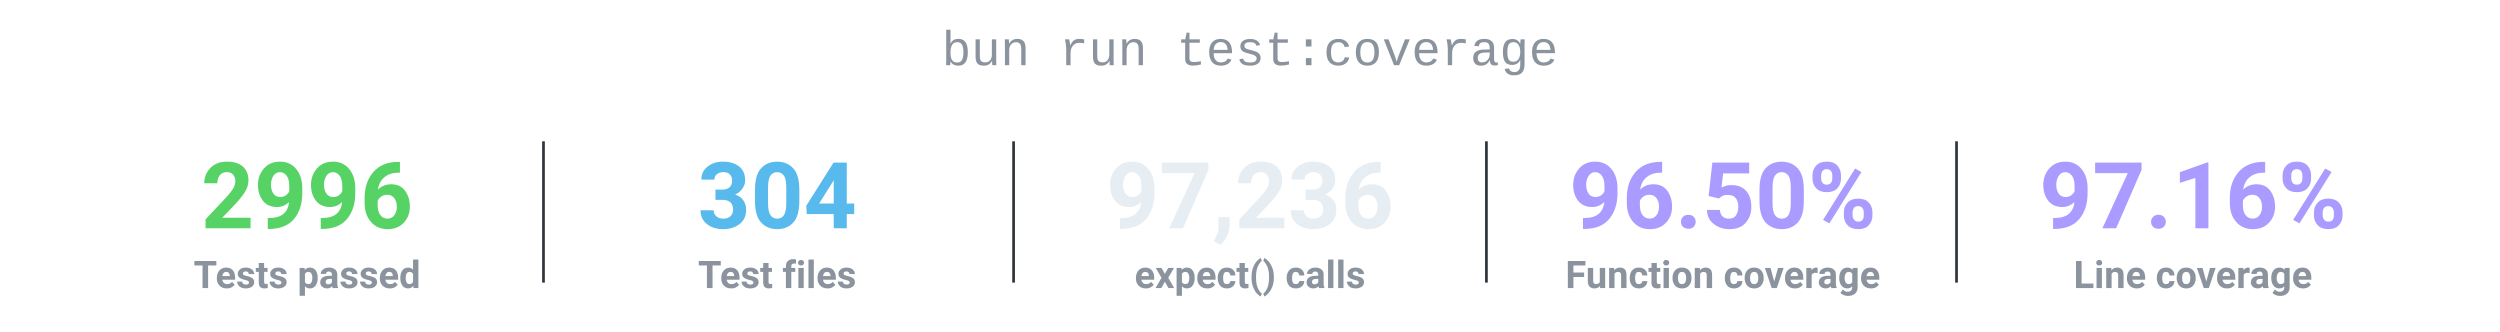
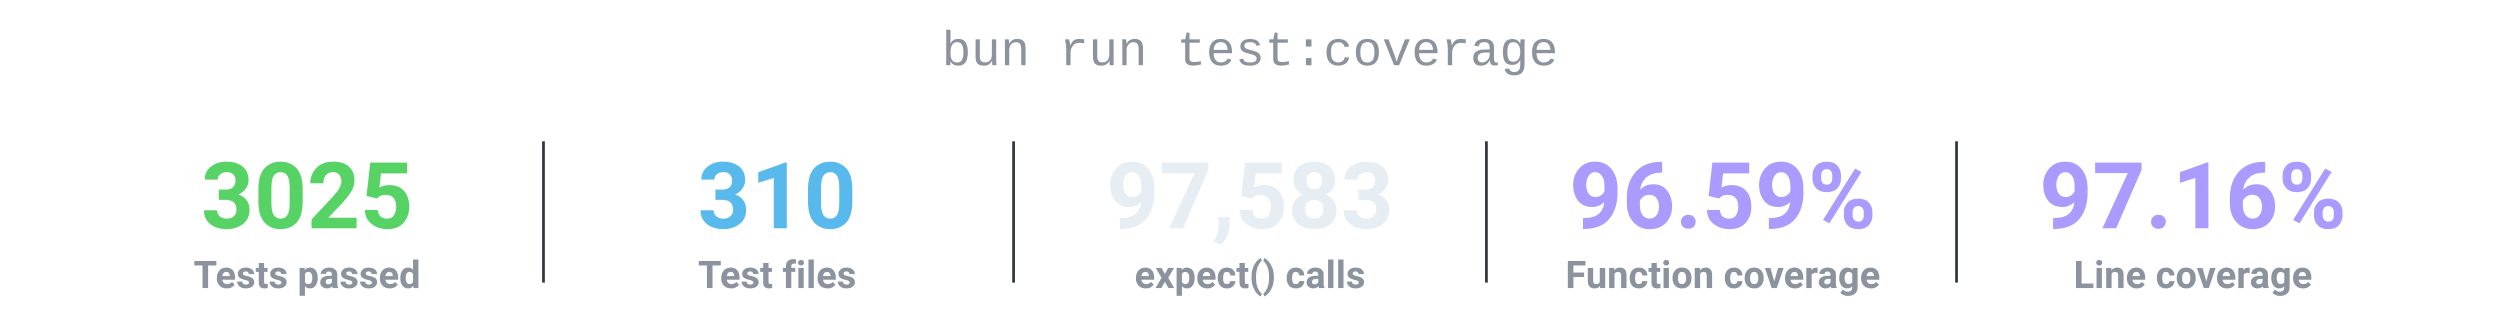
- <svg xmlns="http://www.w3.org/2000/svg" viewBox="0 0 920 122" width="920" height="122" role="img" aria-label="bun run test:coverage — 2996 tests passed, 304 test files, 97,236 expect() calls, 96.50% function coverage, 97.16% line coverage">
+ <svg xmlns="http://www.w3.org/2000/svg" viewBox="0 0 920 122" width="920" height="122" role="img" aria-label="bun run test:coverage — 3025 tests passed, 310 test files, 97,583 expect() calls, 96.59% function coverage, 97.16% line coverage">
  <style>
    .cmd { font-family: ui-monospace, SFMono-Regular, 'SF Mono', Menlo, Consolas, 'Liberation Mono', monospace; font-weight: 500; font-size: 18px; }
    .val { font-family: system-ui, -apple-system, BlinkMacSystemFont, 'Segoe UI', Roboto, sans-serif; font-weight: 700; font-size: 34px; }
    .lbl { font-family: system-ui, -apple-system, BlinkMacSystemFont, 'Segoe UI', Roboto, sans-serif; font-weight: 600; font-size: 14px; }
  </style>
  <text x="460" y="24" text-anchor="middle" class="cmd" fill="#8b949e">bun run test:coverage</text>
  <line x1="200" y1="52" x2="200" y2="104" stroke="#30363d" stroke-width="1" />
  <line x1="373" y1="52" x2="373" y2="104" stroke="#30363d" stroke-width="1" />
  <line x1="547" y1="52" x2="547" y2="104" stroke="#30363d" stroke-width="1" />
  <line x1="720" y1="52" x2="720" y2="104" stroke="#30363d" stroke-width="1" />
-   <text x="113" y="84" text-anchor="middle" class="val" fill="#56d364">2996</text>
+   <text x="113" y="84" text-anchor="middle" class="val" fill="#56d364">3025</text>
  <text x="113" y="106" text-anchor="middle" class="lbl" fill="#8b949e">Tests passed</text>
-   <text x="286" y="84" text-anchor="middle" class="val" fill="#58b9ec">304</text>
+   <text x="286" y="84" text-anchor="middle" class="val" fill="#58b9ec">310</text>
  <text x="286" y="106" text-anchor="middle" class="lbl" fill="#8b949e">Test files</text>
-   <text x="460" y="84" text-anchor="middle" class="val" fill="#e6edf3">97,236</text>
+   <text x="460" y="84" text-anchor="middle" class="val" fill="#e6edf3">97,583</text>
  <text x="460" y="106" text-anchor="middle" class="lbl" fill="#8b949e">expect() calls</text>
-   <text x="634" y="84" text-anchor="middle" class="val" fill="#a99bff">96.50%</text>
+   <text x="634" y="84" text-anchor="middle" class="val" fill="#a99bff">96.59%</text>
  <text x="634" y="106" text-anchor="middle" class="lbl" fill="#8b949e">Function coverage</text>
  <text x="807" y="84" text-anchor="middle" class="val" fill="#a99bff">97.16%</text>
  <text x="807" y="106" text-anchor="middle" class="lbl" fill="#8b949e">Line coverage</text>
</svg>
